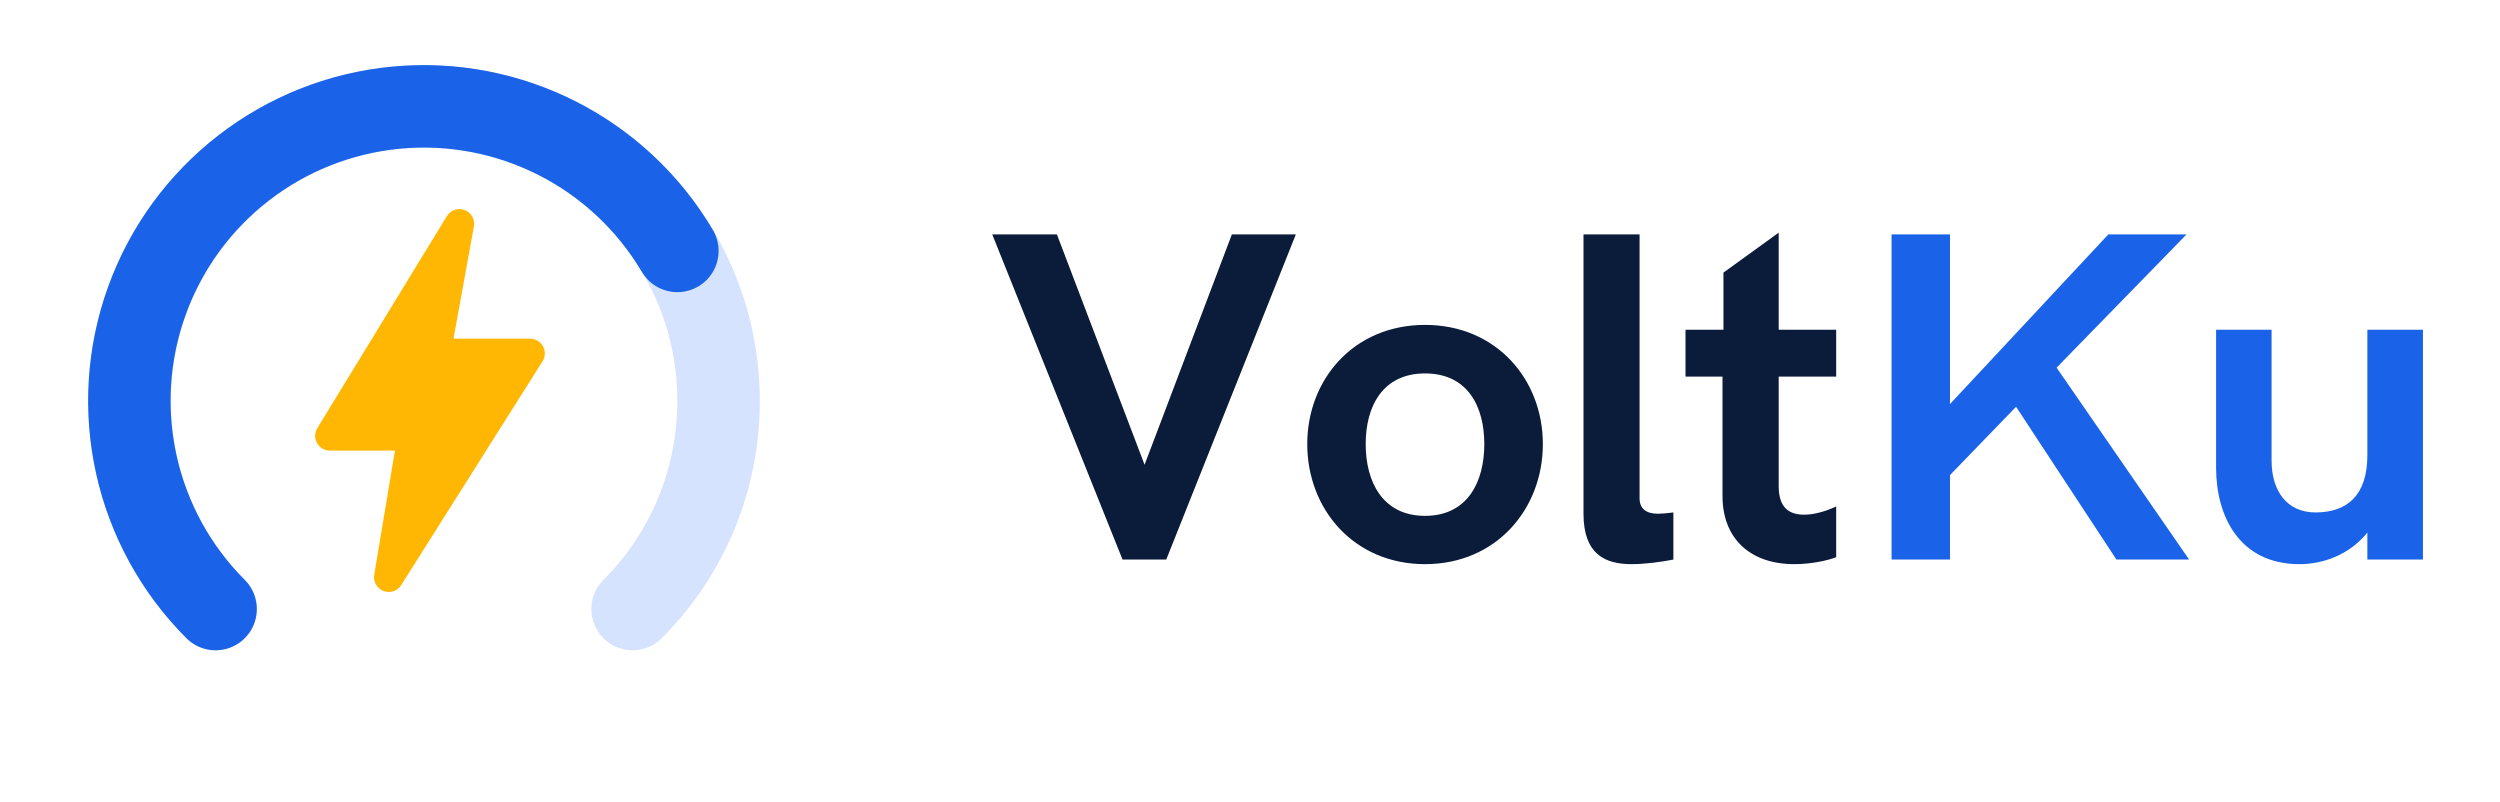
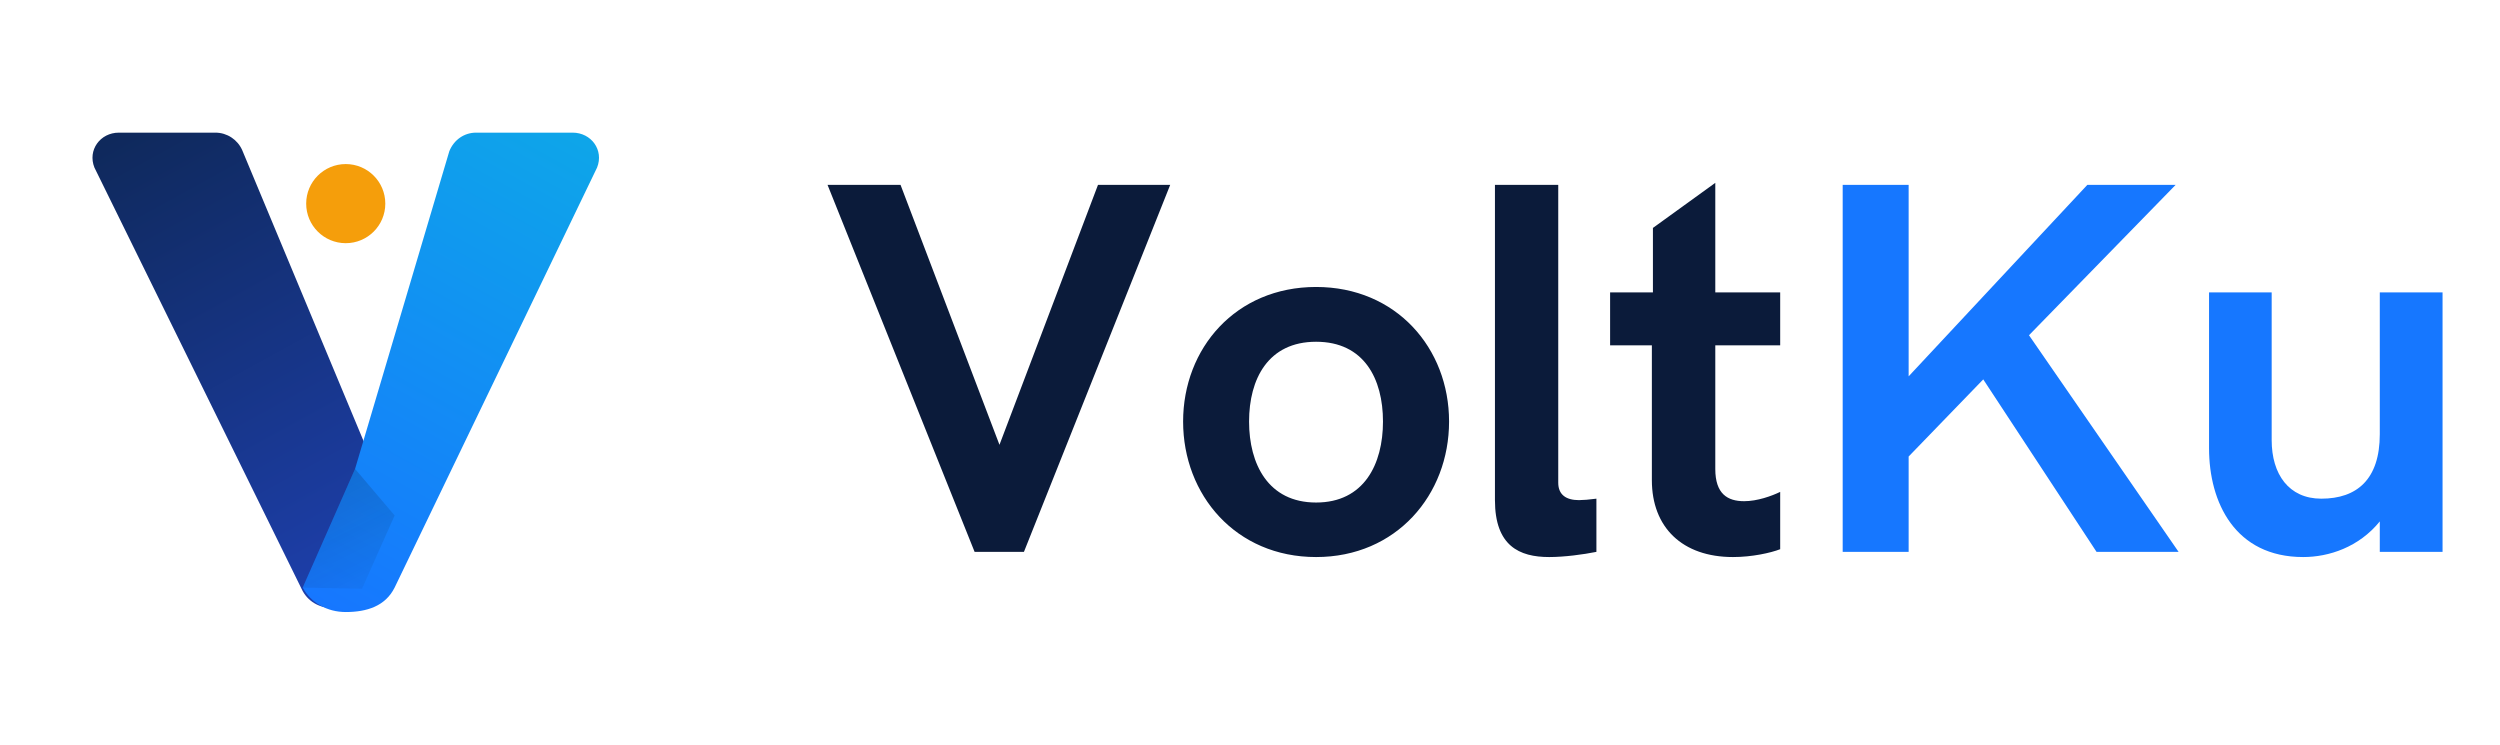
- <svg xmlns="http://www.w3.org/2000/svg" viewBox="-4 -2 212.22 68" role="img">
-   <g>
-     <path fill="none" stroke-width="7" stroke-linecap="round" stroke="#D5E3FF" d="M14.3 49.7A25 25 0 1 1 49.7 49.7" />
-     <path fill="none" stroke-width="7" stroke-linecap="round" stroke="#1A63E8" d="M14.3 49.7A25 25 0 1 1 53.5 19.3" />
-     <polygon points="35,17 24,35 31,35 29,47 41,28 33,28" fill="#FFB703" stroke="#FFB703" stroke-width="2.5" stroke-linejoin="round" />
+ <svg xmlns="http://www.w3.org/2000/svg" viewBox="4 4 188 56" role="img">
+   <defs>
+     <linearGradient id="vl-l1" x1="12" y1="12" x2="34" y2="52" gradientUnits="userSpaceOnUse">
+       <stop offset="0%" stop-color="#0F295C" />
+       <stop offset="100%" stop-color="#1E40AF" />
+     </linearGradient>
+     <linearGradient id="vl-l2" x1="52" y1="12" x2="30" y2="52" gradientUnits="userSpaceOnUse">
+       <stop offset="0%" stop-color="#0EA5E9" />
+       <stop offset="100%" stop-color="#1677FF" />
+     </linearGradient>
+     <linearGradient id="vl-ls" x1="30" y1="36" x2="38" y2="52" gradientUnits="userSpaceOnUse">
+       <stop offset="0%" stop-color="#0B1B3A" stop-opacity="0.28" />
+       <stop offset="100%" stop-color="#0B1B3A" stop-opacity="0" />
+     </linearGradient>
+   </defs>
+   <g transform="translate(2 4) scale(0.875)">
+     <path fill="url(#vl-l1)" d="M10.4 14.4C9.8 12.9 10.9 11.4 12.5 11.4H20.8C21.8 11.4 22.7 12 23.1 12.9L36.2 44.3L33.4 50.6C32.4 52.8 29.2 52.8 28.2 50.6L10.4 14.4Z" />
+     <path fill="url(#vl-l2)" d="M43.2 11.4H51.5C53.1 11.4 54.2 12.9 53.6 14.4L36.2 50.5C35.4 52.1 33.8 52.6 32 52.6C30.4 52.6 29 51.8 28.3 50.5L32.8 40.3L40.9 13C41.3 12 42.2 11.4 43.2 11.4Z" />
+     <path fill="url(#vl-ls)" d="M32.8 40.3L36.2 44.3L33.4 50.6L28.3 50.5L32.8 40.3Z" />
+     <circle cx="32" cy="17.5" r="3.4" fill="#F59E0B" />
  </g>
-   <path fill="#0B1B3A" d="M100.57 17.9 93.16 37.45 85.72 17.9H80.23L91.29 45.5H95L106 17.9ZM116.97 45.89C123 45.89 126.97 41.22 126.97 35.7C126.97 30.19 123 25.58 116.97 25.58C110.93 25.58 106.97 30.19 106.97 35.7C106.97 41.22 110.93 45.89 116.97 45.89ZM116.97 41.79C113.37 41.79 111.93 38.9 111.93 35.7C111.93 32.49 113.37 29.7 116.97 29.7C120.58 29.7 122 32.49 122 35.7C122 38.9 120.58 41.79 116.97 41.79ZM134.5 45.89C135.63 45.89 137.06 45.7 138.05 45.5V41.5C137.54 41.57 137.02 41.61 136.74 41.61C135.79 41.61 135.18 41.22 135.18 40.3V17.9H130.42V41.61C130.42 45.05 132.25 45.89 134.5 45.89ZM148.32 45.89C149.74 45.89 151.15 45.58 151.87 45.3V40.99C151.23 41.3 150.15 41.69 149.16 41.69C147.91 41.69 146.99 41.14 146.99 39.27V29.97H151.87V25.99H146.99V17.75L142.3 21.14V25.99H139.08V29.97H142.22V40.11C142.22 43.66 144.51 45.89 148.32 45.89Z" />
-   <path fill="#1A63E8" d="M156.57 45.5H161.53V38.33L167.14 32.53L175.66 45.5H181.83L170.58 29.21L181.61 17.9H174.97L161.53 32.3V17.9H156.57ZM191.2 45.89C193.13 45.89 195.39 45.15 196.96 43.21V45.5H201.68V25.99H196.96V36.65C196.96 40.05 195.24 41.5 192.56 41.5C190.12 41.5 188.83 39.66 188.83 37.1V25.99H184.12V37.71C184.12 41.79 186.08 45.89 191.2 45.89Z" />
+   <g transform="translate(-14 0)">
+     <path fill="#0B1B3A" d="M100.57 17.9 93.16 37.45 85.72 17.9H80.23L91.29 45.5H95L106 17.9ZM116.97 45.89C123 45.89 126.97 41.22 126.97 35.7C126.97 30.19 123 25.58 116.97 25.58C110.93 25.58 106.97 30.19 106.97 35.7C106.97 41.22 110.93 45.89 116.97 45.89ZM116.97 41.79C113.37 41.79 111.93 38.9 111.93 35.7C111.93 32.49 113.37 29.7 116.97 29.7C120.58 29.7 122 32.49 122 35.7C122 38.9 120.58 41.79 116.97 41.79ZM134.5 45.89C135.63 45.89 137.06 45.7 138.05 45.5V41.5C137.54 41.57 137.02 41.61 136.74 41.61C135.79 41.61 135.18 41.22 135.18 40.3V17.9H130.42V41.61C130.42 45.05 132.25 45.89 134.5 45.89ZM148.32 45.89C149.74 45.89 151.15 45.58 151.87 45.3V40.99C151.23 41.3 150.15 41.69 149.16 41.69C147.91 41.69 146.99 41.14 146.99 39.27V29.97H151.87V25.99H146.99V17.75L142.3 21.14V25.99H139.08V29.97H142.22V40.11C142.22 43.66 144.51 45.89 148.32 45.89Z" />
+     <path fill="#1677FF" d="M156.57 45.5H161.53V38.33L167.14 32.53L175.66 45.5H181.83L170.58 29.21L181.61 17.9H174.97L161.53 32.3V17.9H156.57ZM191.2 45.89C193.13 45.89 195.39 45.15 196.96 43.21V45.5H201.68V25.99H196.96V36.65C196.96 40.05 195.24 41.5 192.56 41.5C190.12 41.5 188.83 39.66 188.83 37.1V25.99H184.12V37.71C184.12 41.79 186.08 45.89 191.2 45.89Z" />
+   </g>
</svg>
